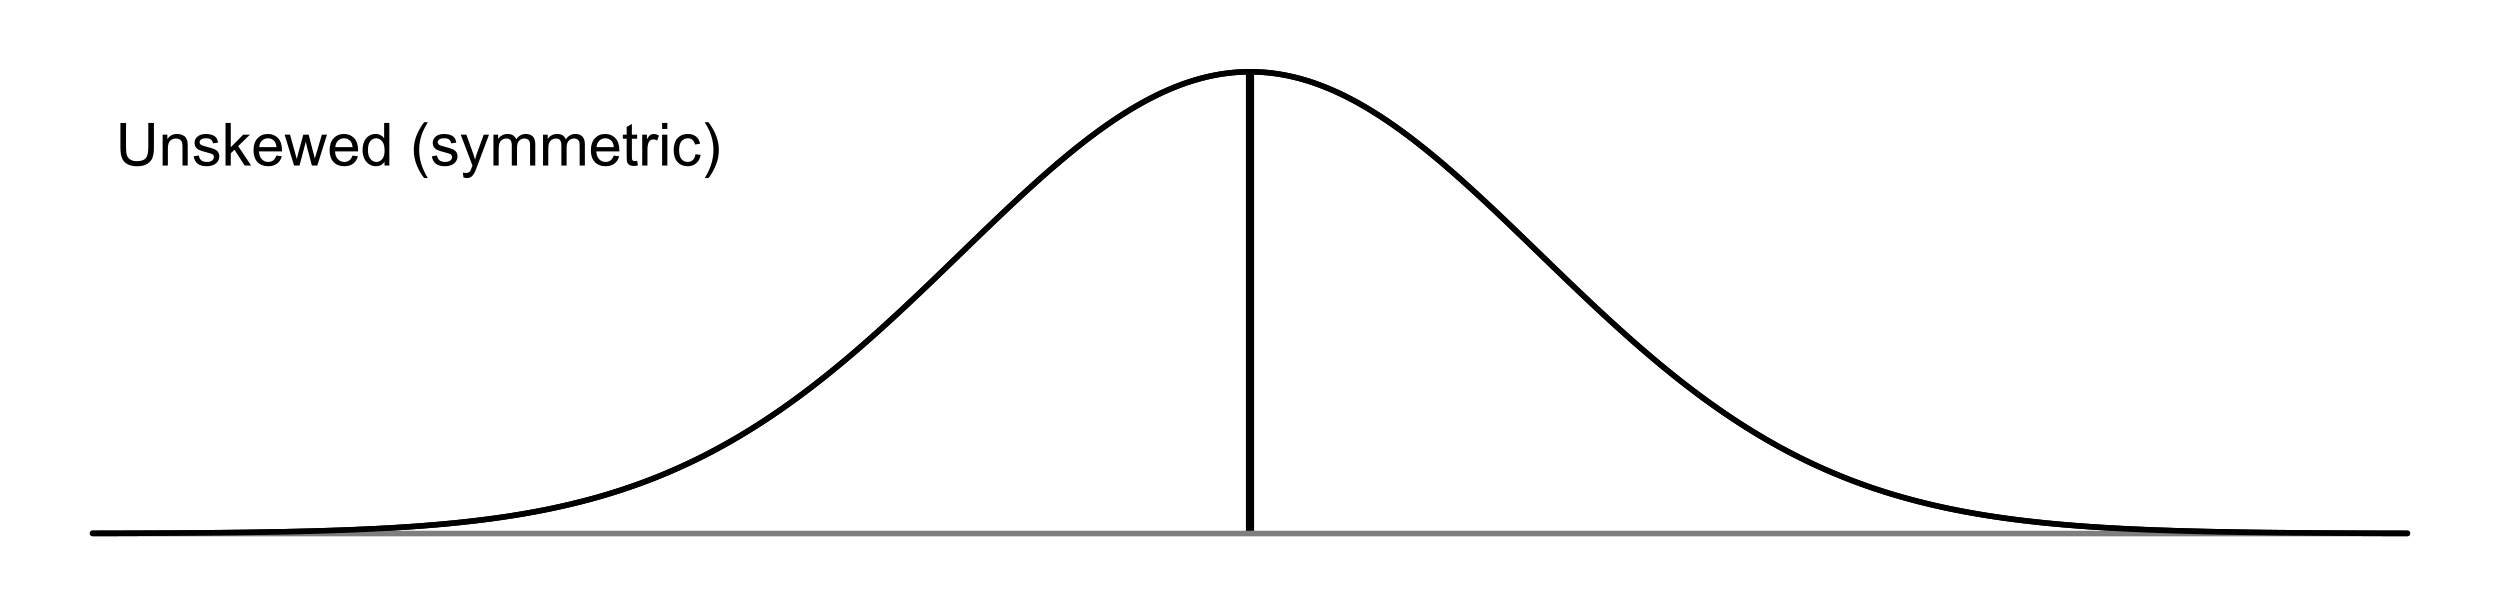
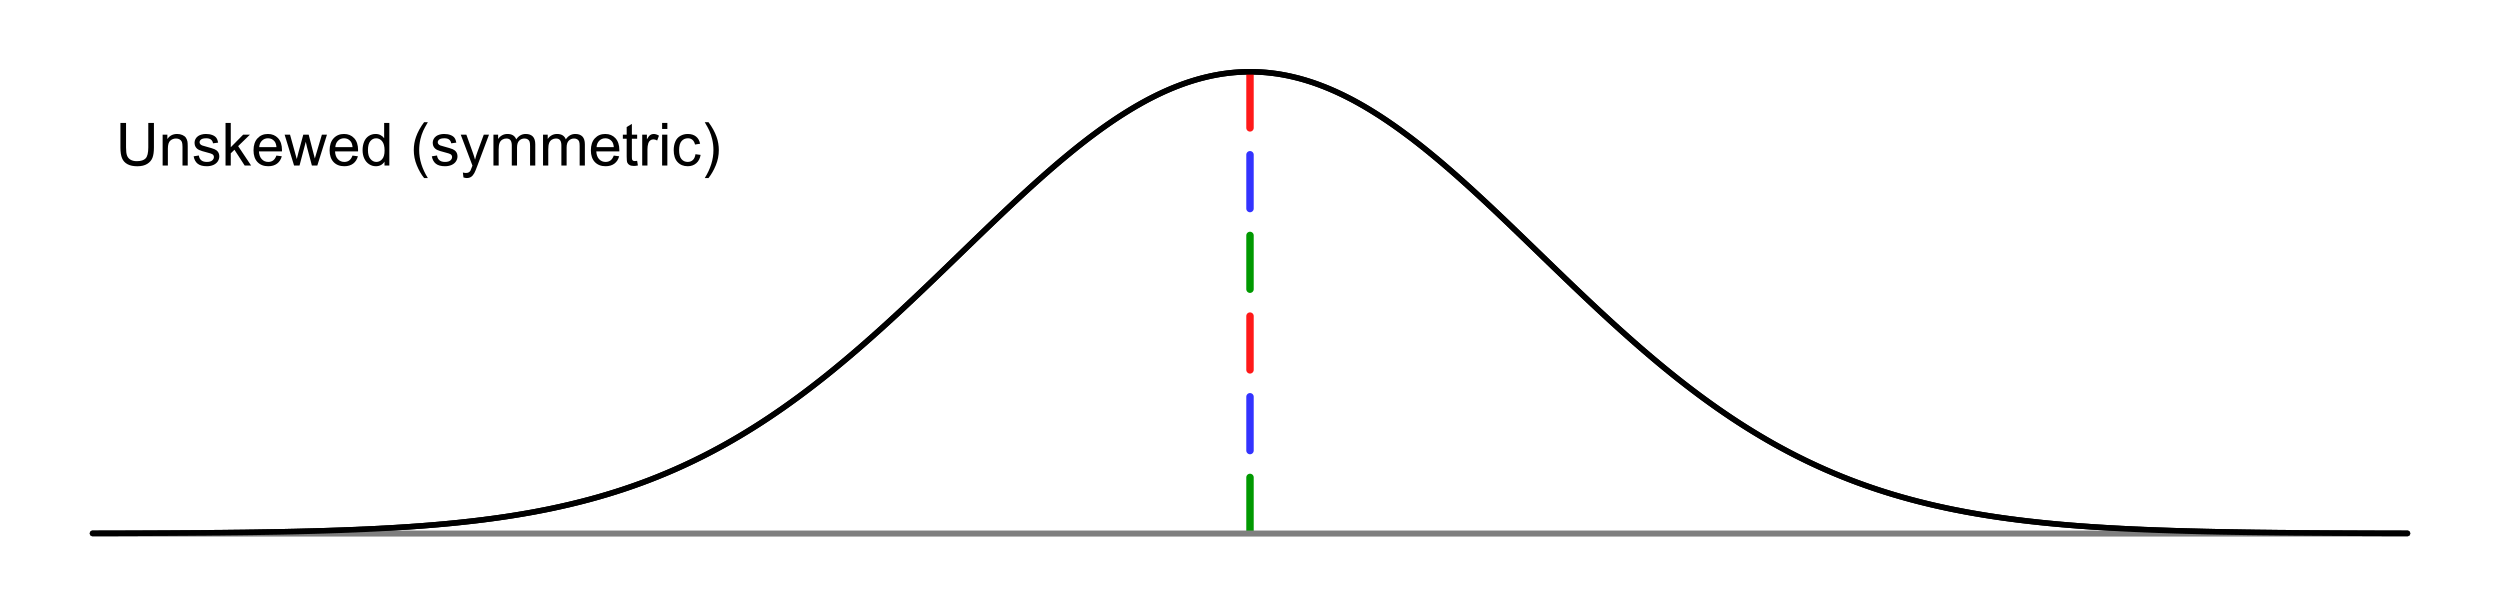
<svg xmlns="http://www.w3.org/2000/svg" xmlns:xlink="http://www.w3.org/1999/xlink" width="504" height="122" viewBox="0 0 504 122">
  <defs>
    <g>
      <g id="glyph-0-0">
        <path d="M 6.562 -8.59 L 7.699 -8.59 L 7.699 -3.625 C 7.699 -2.762 7.602 -2.078 7.406 -1.57 C 7.211 -1.062 6.859 -0.648 6.348 -0.332 C 5.84 -0.012 5.168 0.148 4.344 0.148 C 3.535 0.148 2.879 0.008 2.367 -0.27 C 1.855 -0.547 1.488 -0.949 1.273 -1.473 C 1.051 -2 0.945 -2.715 0.945 -3.625 L 0.945 -8.59 L 2.078 -8.59 L 2.078 -3.633 C 2.078 -2.887 2.148 -2.336 2.289 -1.984 C 2.426 -1.629 2.664 -1.355 3.004 -1.164 C 3.34 -0.973 3.754 -0.879 4.242 -0.879 C 5.078 -0.879 5.672 -1.066 6.031 -1.445 C 6.383 -1.824 6.562 -2.555 6.562 -3.633 Z M 6.562 -8.59 " />
      </g>
      <g id="glyph-0-1">
        <path d="M 0.789 0 L 0.789 -6.223 L 1.742 -6.223 L 1.742 -5.336 C 2.195 -6.02 2.855 -6.363 3.719 -6.363 C 4.094 -6.363 4.441 -6.297 4.754 -6.16 C 5.07 -6.027 5.305 -5.848 5.461 -5.633 C 5.617 -5.41 5.727 -5.152 5.789 -4.852 C 5.828 -4.656 5.848 -4.312 5.848 -3.828 L 5.848 0 L 4.793 0 L 4.793 -3.785 C 4.793 -4.215 4.75 -4.535 4.672 -4.75 C 4.586 -4.961 4.441 -5.133 4.234 -5.258 C 4.023 -5.387 3.781 -5.449 3.5 -5.449 C 3.047 -5.449 2.66 -5.305 2.336 -5.023 C 2.008 -4.734 1.844 -4.195 1.844 -3.398 L 1.844 0 Z M 0.789 0 " />
      </g>
      <g id="glyph-0-2">
        <path d="M 0.367 -1.859 L 1.414 -2.023 C 1.469 -1.602 1.633 -1.281 1.902 -1.062 C 2.168 -0.836 2.543 -0.727 3.023 -0.727 C 3.508 -0.727 3.867 -0.824 4.102 -1.023 C 4.336 -1.219 4.453 -1.449 4.453 -1.719 C 4.453 -1.953 4.348 -2.141 4.141 -2.281 C 3.996 -2.375 3.641 -2.492 3.062 -2.637 C 2.289 -2.832 1.754 -3 1.457 -3.145 C 1.156 -3.285 0.93 -3.484 0.777 -3.734 C 0.621 -3.988 0.547 -4.266 0.547 -4.57 C 0.547 -4.848 0.609 -5.105 0.734 -5.34 C 0.863 -5.578 1.035 -5.773 1.254 -5.93 C 1.418 -6.051 1.641 -6.152 1.926 -6.238 C 2.207 -6.32 2.512 -6.363 2.836 -6.363 C 3.324 -6.363 3.754 -6.293 4.121 -6.152 C 4.492 -6.012 4.762 -5.82 4.938 -5.582 C 5.113 -5.34 5.234 -5.02 5.305 -4.617 L 4.273 -4.477 C 4.227 -4.797 4.09 -5.047 3.863 -5.227 C 3.641 -5.406 3.32 -5.496 2.914 -5.496 C 2.426 -5.496 2.082 -5.414 1.875 -5.258 C 1.668 -5.094 1.562 -4.906 1.562 -4.695 C 1.562 -4.555 1.605 -4.434 1.695 -4.324 C 1.777 -4.211 1.914 -4.117 2.098 -4.043 C 2.203 -4.004 2.516 -3.914 3.031 -3.773 C 3.773 -3.574 4.297 -3.41 4.59 -3.285 C 4.887 -3.156 5.117 -2.973 5.285 -2.73 C 5.453 -2.488 5.535 -2.188 5.539 -1.828 C 5.535 -1.477 5.434 -1.145 5.23 -0.836 C 5.023 -0.523 4.727 -0.285 4.344 -0.113 C 3.953 0.055 3.516 0.141 3.031 0.141 C 2.219 0.141 1.605 -0.027 1.18 -0.363 C 0.758 -0.699 0.484 -1.199 0.367 -1.859 Z M 0.367 -1.859 " />
      </g>
      <g id="glyph-0-3">
        <path d="M 0.797 0 L 0.797 -8.59 L 1.852 -8.59 L 1.852 -3.691 L 4.348 -6.223 L 5.711 -6.223 L 3.336 -3.914 L 5.953 0 L 4.652 0 L 2.594 -3.18 L 1.852 -2.469 L 1.852 0 Z M 0.797 0 " />
      </g>
      <g id="glyph-0-4">
        <path d="M 5.051 -2.004 L 6.141 -1.867 C 5.969 -1.23 5.648 -0.738 5.188 -0.387 C 4.719 -0.035 4.125 0.141 3.406 0.141 C 2.492 0.141 1.773 -0.141 1.238 -0.699 C 0.707 -1.262 0.438 -2.047 0.438 -3.059 C 0.438 -4.105 0.711 -4.918 1.25 -5.496 C 1.789 -6.074 2.484 -6.363 3.344 -6.363 C 4.18 -6.363 4.859 -6.078 5.383 -5.516 C 5.914 -4.945 6.176 -4.148 6.176 -3.125 C 6.176 -3.059 6.172 -2.965 6.172 -2.844 L 1.531 -2.844 C 1.566 -2.156 1.762 -1.633 2.109 -1.273 C 2.457 -0.906 2.891 -0.727 3.41 -0.727 C 3.797 -0.727 4.125 -0.828 4.398 -1.031 C 4.672 -1.234 4.891 -1.559 5.051 -2.004 M 1.586 -3.711 L 5.062 -3.711 C 5.016 -4.23 4.883 -4.625 4.664 -4.887 C 4.328 -5.293 3.891 -5.496 3.359 -5.496 C 2.871 -5.496 2.465 -5.332 2.137 -5.008 C 1.805 -4.684 1.625 -4.25 1.586 -3.711 Z M 1.586 -3.711 " />
      </g>
      <g id="glyph-0-5">
        <path d="M 1.938 0 L 0.035 -6.223 L 1.125 -6.223 L 2.117 -2.633 L 2.484 -1.297 C 2.5 -1.359 2.609 -1.789 2.805 -2.578 L 3.797 -6.223 L 4.883 -6.223 L 5.812 -2.613 L 6.125 -1.422 L 6.48 -2.625 L 7.547 -6.223 L 8.57 -6.223 L 6.625 0 L 5.531 0 L 4.539 -3.727 L 4.301 -4.789 L 3.039 0 Z M 1.938 0 " />
      </g>
      <g id="glyph-0-6">
        <path d="M 4.828 0 L 4.828 -0.785 C 4.434 -0.168 3.852 0.141 3.086 0.141 C 2.59 0.141 2.137 0.004 1.719 -0.27 C 1.305 -0.543 0.98 -0.926 0.754 -1.414 C 0.523 -1.906 0.41 -2.469 0.41 -3.105 C 0.41 -3.727 0.512 -4.289 0.719 -4.797 C 0.926 -5.301 1.238 -5.688 1.652 -5.961 C 2.066 -6.227 2.527 -6.363 3.039 -6.363 C 3.414 -6.363 3.75 -6.285 4.043 -6.125 C 4.336 -5.969 4.574 -5.762 4.758 -5.508 L 4.758 -8.59 L 5.805 -8.59 L 5.805 0 L 4.828 0 M 1.492 -3.105 C 1.492 -2.309 1.66 -1.711 2 -1.32 C 2.332 -0.922 2.73 -0.727 3.188 -0.727 C 3.648 -0.727 4.039 -0.914 4.363 -1.293 C 4.684 -1.668 4.844 -2.242 4.844 -3.016 C 4.844 -3.867 4.68 -4.492 4.352 -4.891 C 4.023 -5.289 3.621 -5.492 3.141 -5.492 C 2.672 -5.492 2.281 -5.297 1.965 -4.914 C 1.652 -4.531 1.492 -3.93 1.492 -3.105 Z M 1.492 -3.105 " />
      </g>
      <g id="glyph-0-7">
</g>
      <g id="glyph-0-8">
        <path d="M 2.805 2.523 C 2.223 1.789 1.73 0.93 1.328 -0.055 C 0.93 -1.035 0.727 -2.055 0.727 -3.109 C 0.727 -4.039 0.875 -4.93 1.18 -5.781 C 1.531 -6.77 2.07 -7.754 2.805 -8.734 L 3.562 -8.734 C 3.09 -7.922 2.777 -7.344 2.625 -6.996 C 2.387 -6.457 2.199 -5.895 2.062 -5.309 C 1.895 -4.578 1.812 -3.844 1.812 -3.105 C 1.812 -1.227 2.395 0.652 3.562 2.523 Z M 2.805 2.523 " />
      </g>
      <g id="glyph-0-9">
        <path d="M 0.742 2.398 L 0.625 1.406 C 0.855 1.469 1.059 1.5 1.23 1.5 C 1.465 1.5 1.652 1.461 1.793 1.383 C 1.934 1.305 2.047 1.195 2.141 1.055 C 2.203 0.949 2.312 0.688 2.461 0.27 C 2.48 0.211 2.512 0.125 2.555 0.012 L 0.195 -6.223 L 1.328 -6.223 L 2.625 -2.617 C 2.793 -2.164 2.941 -1.68 3.078 -1.18 C 3.195 -1.66 3.34 -2.133 3.508 -2.594 L 4.84 -6.223 L 5.895 -6.223 L 3.527 0.105 C 3.273 0.789 3.078 1.258 2.938 1.516 C 2.746 1.863 2.531 2.121 2.289 2.281 C 2.047 2.445 1.758 2.523 1.422 2.523 C 1.219 2.523 0.992 2.48 0.742 2.398 Z M 0.742 2.398 " />
      </g>
      <g id="glyph-0-10">
        <path d="M 0.789 0 L 0.789 -6.223 L 1.734 -6.223 L 1.734 -5.352 C 1.93 -5.656 2.188 -5.898 2.516 -6.086 C 2.836 -6.27 3.207 -6.363 3.621 -6.363 C 4.082 -6.363 4.461 -6.266 4.754 -6.078 C 5.051 -5.883 5.258 -5.617 5.379 -5.273 C 5.871 -6 6.512 -6.363 7.301 -6.363 C 7.918 -6.363 8.391 -6.191 8.727 -5.852 C 9.055 -5.508 9.223 -4.98 9.223 -4.273 L 9.223 0 L 8.172 0 L 8.172 -3.922 C 8.172 -4.34 8.141 -4.645 8.07 -4.832 C 8.004 -5.016 7.879 -5.164 7.699 -5.281 C 7.52 -5.391 7.309 -5.449 7.066 -5.449 C 6.629 -5.449 6.266 -5.305 5.977 -5.012 C 5.688 -4.723 5.543 -4.254 5.543 -3.617 L 5.543 0 L 4.488 0 L 4.488 -4.043 C 4.488 -4.512 4.402 -4.863 4.23 -5.098 C 4.059 -5.332 3.777 -5.449 3.387 -5.449 C 3.09 -5.449 2.816 -5.371 2.562 -5.215 C 2.312 -5.059 2.129 -4.828 2.016 -4.531 C 1.902 -4.227 1.844 -3.793 1.844 -3.227 L 1.844 0 Z M 0.789 0 " />
      </g>
      <g id="glyph-0-11">
        <path d="M 3.094 -0.945 L 3.246 -0.012 C 2.949 0.051 2.684 0.082 2.449 0.082 C 2.066 0.082 1.77 0.02 1.559 -0.102 C 1.348 -0.219 1.199 -0.379 1.113 -0.578 C 1.027 -0.773 0.984 -1.188 0.984 -1.82 L 0.984 -5.402 L 0.211 -5.402 L 0.211 -6.223 L 0.984 -6.223 L 0.984 -7.766 L 2.031 -8.398 L 2.031 -6.223 L 3.094 -6.223 L 3.094 -5.402 L 2.031 -5.402 L 2.031 -1.766 C 2.031 -1.461 2.051 -1.27 2.09 -1.184 C 2.125 -1.098 2.188 -1.027 2.27 -0.977 C 2.355 -0.926 2.473 -0.902 2.633 -0.902 C 2.75 -0.902 2.902 -0.914 3.094 -0.945 Z M 3.094 -0.945 " />
      </g>
      <g id="glyph-0-12">
        <path d="M 0.781 0 L 0.781 -6.223 L 1.727 -6.223 L 1.727 -5.281 C 1.969 -5.719 2.195 -6.012 2.398 -6.152 C 2.605 -6.293 2.828 -6.363 3.078 -6.363 C 3.43 -6.363 3.793 -6.25 4.16 -6.023 L 3.797 -5.047 C 3.539 -5.195 3.281 -5.273 3.023 -5.273 C 2.793 -5.273 2.586 -5.203 2.402 -5.066 C 2.219 -4.926 2.086 -4.734 2.008 -4.488 C 1.891 -4.113 1.836 -3.703 1.836 -3.258 L 1.836 0 Z M 0.781 0 " />
      </g>
      <g id="glyph-0-13">
        <path d="M 0.797 -7.375 L 0.797 -8.59 L 1.852 -8.59 L 1.852 -7.375 L 0.797 -7.375 M 0.797 0 L 0.797 -6.223 L 1.852 -6.223 L 1.852 0 Z M 0.797 0 " />
      </g>
      <g id="glyph-0-14">
        <path d="M 4.852 -2.281 L 5.891 -2.145 C 5.773 -1.43 5.484 -0.871 5.02 -0.465 C 4.551 -0.062 3.977 0.141 3.297 0.141 C 2.445 0.141 1.762 -0.137 1.246 -0.695 C 0.727 -1.25 0.469 -2.047 0.469 -3.086 C 0.469 -3.758 0.578 -4.348 0.805 -4.852 C 1.023 -5.355 1.363 -5.734 1.82 -5.984 C 2.273 -6.238 2.77 -6.363 3.305 -6.363 C 3.98 -6.363 4.531 -6.191 4.961 -5.852 C 5.391 -5.508 5.668 -5.023 5.789 -4.395 L 4.766 -4.234 C 4.664 -4.652 4.492 -4.969 4.246 -5.18 C 3.996 -5.391 3.695 -5.496 3.344 -5.496 C 2.812 -5.496 2.383 -5.305 2.051 -4.926 C 1.719 -4.543 1.555 -3.941 1.555 -3.117 C 1.555 -2.281 1.711 -1.672 2.031 -1.297 C 2.352 -0.918 2.77 -0.727 3.289 -0.727 C 3.699 -0.727 4.047 -0.852 4.324 -1.109 C 4.602 -1.359 4.777 -1.75 4.852 -2.281 Z M 4.852 -2.281 " />
      </g>
      <g id="glyph-0-15">
        <path d="M 1.484 2.523 L 0.727 2.523 C 1.895 0.652 2.477 -1.227 2.477 -3.105 C 2.477 -3.84 2.395 -4.566 2.227 -5.289 C 2.094 -5.875 1.906 -6.438 1.672 -6.977 C 1.516 -7.328 1.203 -7.914 0.727 -8.734 L 1.484 -8.734 C 2.215 -7.754 2.758 -6.77 3.109 -5.781 C 3.41 -4.93 3.562 -4.039 3.562 -3.109 C 3.562 -2.055 3.359 -1.035 2.957 -0.055 C 2.551 0.93 2.059 1.789 1.484 2.523 Z M 1.484 2.523 " />
      </g>
    </g>
  </defs>
  <rect x="-50.4" y="-12.2" width="604.8" height="146.4" fill="rgb(100%, 100%, 100%)" fill-opacity="1" />
  <path fill="none" stroke-width="1.125" stroke-linecap="round" stroke-linejoin="round" stroke="rgb(0%, 0%, 0%)" stroke-opacity="1" stroke-miterlimit="10" d="M 18.668 107.527 L 19.602 107.527 L 20.066 107.523 L 21 107.523 L 21.465 107.52 L 22.398 107.52 L 22.867 107.516 L 23.801 107.516 L 24.266 107.512 L 25.199 107.512 L 25.668 107.508 L 26.133 107.508 L 26.602 107.504 L 27.535 107.504 L 28 107.5 L 28.465 107.5 L 28.934 107.496 L 29.398 107.496 L 29.867 107.492 L 30.332 107.492 L 30.801 107.488 L 31.266 107.488 L 31.734 107.484 L 32.199 107.48 L 32.668 107.48 L 33.133 107.477 L 33.602 107.477 L 34.066 107.473 L 34.535 107.469 L 35 107.469 L 35.465 107.465 L 35.934 107.461 L 36.398 107.457 L 36.867 107.457 L 37.332 107.453 L 37.801 107.449 L 38.266 107.445 L 38.734 107.441 L 39.199 107.438 L 39.668 107.434 L 40.133 107.434 L 40.602 107.43 L 41.066 107.426 L 41.535 107.422 L 42 107.418 L 42.465 107.41 L 42.934 107.406 L 43.398 107.402 L 43.867 107.398 L 44.332 107.395 L 44.801 107.391 L 45.266 107.383 L 45.734 107.379 L 46.199 107.375 L 46.668 107.367 L 47.133 107.363 L 47.602 107.359 L 48.066 107.352 L 48.535 107.348 L 49 107.34 L 49.465 107.336 L 49.934 107.328 L 50.398 107.32 L 50.867 107.316 L 51.332 107.309 L 51.801 107.301 L 52.266 107.293 L 52.734 107.285 L 53.199 107.277 L 53.668 107.27 L 54.133 107.262 L 54.602 107.254 L 55.066 107.246 L 55.535 107.238 L 56.465 107.223 L 56.934 107.211 L 57.398 107.203 L 57.867 107.191 L 58.332 107.184 L 58.801 107.172 L 59.266 107.164 L 59.734 107.152 L 60.199 107.141 L 60.668 107.129 L 61.133 107.117 L 61.602 107.105 L 62.066 107.094 L 62.535 107.082 L 63.465 107.059 L 63.934 107.043 L 64.398 107.031 L 64.867 107.016 L 65.332 107.004 L 65.801 106.988 L 66.266 106.973 L 66.734 106.957 L 67.199 106.941 L 67.668 106.926 L 68.133 106.91 L 68.602 106.895 L 69.066 106.879 L 69.535 106.859 L 70 106.844 L 70.465 106.824 L 70.934 106.805 L 71.398 106.789 L 71.867 106.77 L 72.332 106.746 L 72.801 106.727 L 73.266 106.707 L 73.734 106.688 L 74.199 106.664 L 74.668 106.641 L 75.133 106.621 L 75.602 106.598 L 76.066 106.574 L 76.535 106.551 L 77 106.523 L 77.465 106.5 L 77.934 106.473 L 78.398 106.449 L 78.867 106.422 L 79.332 106.395 L 79.801 106.367 L 80.266 106.336 L 80.734 106.309 L 81.199 106.277 L 81.668 106.25 L 82.133 106.219 L 82.602 106.188 L 83.066 106.152 L 83.535 106.121 L 84 106.086 L 84.465 106.055 L 84.934 106.02 L 85.398 105.984 L 85.867 105.945 L 86.332 105.91 L 86.801 105.871 L 87.266 105.832 L 87.734 105.793 L 88.199 105.754 L 88.668 105.711 L 89.133 105.672 L 89.602 105.629 L 90.066 105.586 L 90.535 105.539 L 91 105.496 L 91.465 105.449 L 91.934 105.402 L 92.398 105.355 L 92.867 105.305 L 93.332 105.254 L 93.801 105.203 L 94.266 105.152 L 94.734 105.102 L 95.199 105.047 L 95.668 104.992 L 96.133 104.938 L 96.602 104.879 L 97.066 104.824 L 97.535 104.766 L 98 104.703 L 98.465 104.645 L 98.934 104.582 L 99.398 104.52 L 99.867 104.453 L 100.332 104.391 L 100.801 104.324 L 101.266 104.254 L 101.734 104.188 L 102.199 104.117 L 102.668 104.047 L 103.133 103.973 L 103.602 103.898 L 104.066 103.824 L 104.535 103.746 L 105.465 103.59 L 105.934 103.508 L 106.398 103.43 L 106.867 103.344 L 107.332 103.262 L 107.801 103.176 L 108.266 103.086 L 108.734 102.996 L 109.199 102.906 L 109.668 102.816 L 110.133 102.723 L 110.602 102.629 L 111.066 102.531 L 111.535 102.434 L 112.465 102.23 L 112.934 102.129 L 113.398 102.023 L 113.867 101.918 L 114.332 101.812 L 114.801 101.703 L 115.266 101.59 L 115.734 101.477 L 116.199 101.363 L 116.668 101.246 L 117.133 101.129 L 117.602 101.012 L 118.066 100.887 L 118.535 100.766 L 119 100.641 L 119.465 100.512 L 119.934 100.383 L 120.398 100.254 L 120.867 100.121 L 121.332 99.984 L 121.801 99.848 L 122.266 99.711 L 122.734 99.57 L 123.199 99.426 L 123.668 99.281 L 124.133 99.137 L 124.602 98.984 L 125.066 98.836 L 125.535 98.684 L 126.465 98.371 L 126.934 98.211 L 127.398 98.051 L 127.867 97.887 L 128.332 97.719 L 128.801 97.551 L 129.266 97.383 L 129.734 97.211 L 130.199 97.035 L 130.668 96.859 L 131.133 96.68 L 131.602 96.496 L 132.066 96.312 L 132.535 96.129 L 133.465 95.746 L 133.934 95.555 L 134.398 95.359 L 134.867 95.16 L 135.332 94.961 L 135.801 94.758 L 136.266 94.555 L 136.734 94.344 L 137.199 94.137 L 137.668 93.922 L 138.133 93.707 L 138.602 93.488 L 139.066 93.27 L 139.535 93.047 L 140 92.824 L 140.465 92.594 L 140.934 92.363 L 141.398 92.133 L 141.867 91.898 L 142.332 91.66 L 142.801 91.418 L 143.266 91.176 L 143.734 90.93 L 144.199 90.68 L 144.668 90.43 L 145.133 90.176 L 145.602 89.922 L 146.066 89.664 L 146.535 89.402 L 147.465 88.871 L 147.934 88.602 L 148.398 88.328 L 148.867 88.055 L 149.332 87.777 L 149.801 87.496 L 150.266 87.215 L 150.734 86.93 L 151.199 86.641 L 151.668 86.352 L 152.133 86.059 L 152.602 85.762 L 153.066 85.465 L 153.535 85.164 L 154.465 84.555 L 154.934 84.246 L 155.398 83.934 L 155.867 83.617 L 156.332 83.301 L 156.801 82.98 L 157.266 82.66 L 157.734 82.336 L 158.199 82.008 L 158.668 81.676 L 159.133 81.344 L 159.602 81.008 L 160.066 80.672 L 160.535 80.332 L 161.465 79.645 L 161.934 79.297 L 162.398 78.945 L 162.867 78.594 L 163.332 78.238 L 163.801 77.879 L 164.266 77.52 L 164.734 77.156 L 165.199 76.793 L 165.668 76.426 L 166.133 76.055 L 166.602 75.684 L 167.066 75.309 L 167.535 74.93 L 168.465 74.172 L 168.934 73.785 L 169.398 73.402 L 169.867 73.012 L 170.332 72.621 L 170.801 72.23 L 171.266 71.836 L 171.734 71.438 L 172.199 71.039 L 172.668 70.641 L 173.133 70.238 L 173.602 69.832 L 174.066 69.426 L 174.535 69.016 L 175.465 68.195 L 175.934 67.781 L 176.398 67.363 L 176.867 66.945 L 177.332 66.527 L 177.801 66.105 L 178.266 65.684 L 178.734 65.262 L 179.199 64.836 L 179.668 64.406 L 180.133 63.977 L 180.602 63.547 L 181.066 63.117 L 181.535 62.684 L 182 62.25 L 182.465 61.812 L 182.934 61.375 L 183.398 60.938 L 183.867 60.5 L 184.332 60.059 L 184.801 59.617 L 185.266 59.176 L 185.734 58.73 L 186.199 58.289 L 186.668 57.844 L 187.133 57.398 L 187.602 56.949 L 188.066 56.504 L 188.535 56.055 L 189.465 55.156 L 189.934 54.707 L 190.398 54.258 L 190.867 53.809 L 191.332 53.355 L 191.801 52.906 L 192.266 52.453 L 192.734 52.004 L 193.199 51.551 L 193.668 51.098 L 194.133 50.648 L 194.602 50.195 L 195.066 49.746 L 195.535 49.293 L 196 48.844 L 196.465 48.391 L 196.934 47.941 L 197.398 47.492 L 197.867 47.043 L 198.332 46.594 L 198.801 46.145 L 199.266 45.695 L 199.734 45.25 L 200.199 44.801 L 200.668 44.355 L 201.133 43.914 L 201.602 43.469 L 202.066 43.027 L 202.535 42.586 L 203 42.145 L 203.465 41.707 L 203.934 41.27 L 204.398 40.832 L 204.867 40.398 L 205.332 39.965 L 205.801 39.531 L 206.266 39.102 L 206.734 38.672 L 207.199 38.246 L 207.668 37.82 L 208.133 37.398 L 208.602 36.977 L 209.066 36.559 L 209.535 36.141 L 210.465 35.312 L 210.934 34.902 L 211.398 34.496 L 211.867 34.09 L 212.332 33.688 L 212.801 33.285 L 213.266 32.887 L 213.734 32.492 L 214.199 32.102 L 214.668 31.711 L 215.133 31.324 L 215.602 30.941 L 216.066 30.559 L 216.535 30.18 L 217 29.805 L 217.465 29.434 L 217.934 29.066 L 218.398 28.703 L 218.867 28.34 L 219.332 27.98 L 219.801 27.625 L 220.266 27.277 L 220.734 26.93 L 221.199 26.586 L 221.668 26.242 L 222.133 25.906 L 222.602 25.574 L 223.066 25.246 L 223.535 24.922 L 224 24.602 L 224.465 24.285 L 224.934 23.973 L 225.398 23.664 L 225.867 23.359 L 226.332 23.062 L 226.801 22.766 L 227.266 22.477 L 227.734 22.188 L 228.199 21.906 L 228.668 21.629 L 229.133 21.355 L 229.602 21.09 L 230.066 20.824 L 230.535 20.566 L 231 20.312 L 231.465 20.062 L 231.934 19.82 L 232.398 19.582 L 232.867 19.348 L 233.332 19.117 L 233.801 18.895 L 234.266 18.676 L 234.734 18.461 L 235.199 18.254 L 235.668 18.051 L 236.133 17.852 L 236.602 17.66 L 237.066 17.473 L 237.535 17.293 L 238 17.113 L 238.465 16.945 L 238.934 16.777 L 239.398 16.617 L 239.867 16.465 L 240.332 16.316 L 240.801 16.172 L 241.266 16.035 L 241.734 15.902 L 242.199 15.777 L 242.668 15.656 L 243.133 15.543 L 243.602 15.434 L 244.066 15.328 L 244.535 15.23 L 245 15.141 L 245.465 15.055 L 245.934 14.973 L 246.398 14.898 L 246.867 14.832 L 247.332 14.77 L 247.801 14.715 L 248.266 14.664 L 248.734 14.617 L 249.199 14.578 L 249.668 14.547 L 250.133 14.52 L 250.602 14.5 L 251.066 14.484 L 251.535 14.477 L 252 14.473 L 252.465 14.477 L 252.934 14.484 L 253.398 14.5 L 253.867 14.52 L 254.332 14.547 L 254.801 14.578 L 255.266 14.617 L 255.734 14.664 L 256.199 14.715 L 256.668 14.77 L 257.133 14.832 L 257.602 14.898 L 258.066 14.973 L 258.535 15.055 L 259 15.141 L 259.465 15.23 L 259.934 15.328 L 260.398 15.434 L 260.867 15.543 L 261.332 15.656 L 261.801 15.777 L 262.266 15.902 L 262.734 16.035 L 263.199 16.172 L 263.668 16.316 L 264.133 16.465 L 264.602 16.617 L 265.066 16.777 L 265.535 16.945 L 266 17.113 L 266.465 17.293 L 266.934 17.473 L 267.398 17.66 L 267.867 17.852 L 268.332 18.051 L 268.801 18.254 L 269.266 18.461 L 269.734 18.676 L 270.199 18.895 L 270.668 19.117 L 271.133 19.348 L 271.602 19.582 L 272.066 19.82 L 272.535 20.062 L 273 20.312 L 273.465 20.566 L 273.934 20.824 L 274.398 21.09 L 274.867 21.355 L 275.332 21.629 L 275.801 21.906 L 276.266 22.188 L 276.734 22.477 L 277.199 22.766 L 277.668 23.062 L 278.133 23.359 L 278.602 23.664 L 279.066 23.973 L 279.535 24.285 L 280 24.602 L 280.465 24.922 L 280.934 25.246 L 281.398 25.574 L 281.867 25.906 L 282.332 26.242 L 282.801 26.586 L 283.266 26.93 L 283.734 27.277 L 284.199 27.625 L 284.668 27.98 L 285.133 28.34 L 285.602 28.703 L 286.066 29.066 L 286.535 29.434 L 287 29.805 L 287.465 30.18 L 287.934 30.559 L 288.398 30.941 L 288.867 31.324 L 289.332 31.711 L 289.801 32.102 L 290.266 32.492 L 290.734 32.887 L 291.199 33.285 L 291.668 33.688 L 292.133 34.09 L 292.602 34.496 L 293.066 34.902 L 293.535 35.312 L 294.465 36.141 L 294.934 36.559 L 295.398 36.977 L 295.867 37.398 L 296.332 37.82 L 296.801 38.246 L 297.266 38.672 L 297.734 39.102 L 298.199 39.531 L 298.668 39.965 L 299.133 40.398 L 299.602 40.832 L 300.066 41.27 L 300.535 41.707 L 301 42.145 L 301.465 42.586 L 301.934 43.027 L 302.398 43.469 L 302.867 43.914 L 303.332 44.355 L 303.801 44.801 L 304.266 45.25 L 304.734 45.695 L 305.199 46.145 L 305.668 46.594 L 306.133 47.043 L 306.602 47.492 L 307.066 47.941 L 307.535 48.391 L 308 48.844 L 308.465 49.293 L 308.934 49.746 L 309.398 50.195 L 309.867 50.648 L 310.332 51.098 L 310.801 51.551 L 311.266 52.004 L 311.734 52.453 L 312.199 52.906 L 312.668 53.355 L 313.133 53.809 L 313.602 54.258 L 314.066 54.707 L 314.535 55.156 L 315.465 56.055 L 315.934 56.504 L 316.398 56.949 L 316.867 57.398 L 317.332 57.844 L 317.801 58.289 L 318.266 58.73 L 318.734 59.176 L 319.199 59.617 L 319.668 60.059 L 320.133 60.5 L 320.602 60.938 L 321.066 61.375 L 321.535 61.812 L 322 62.25 L 322.465 62.684 L 322.934 63.117 L 323.398 63.547 L 323.867 63.977 L 324.332 64.406 L 324.801 64.836 L 325.266 65.262 L 325.734 65.684 L 326.199 66.105 L 326.668 66.527 L 327.133 66.945 L 327.602 67.363 L 328.066 67.781 L 328.535 68.195 L 329.465 69.016 L 329.934 69.426 L 330.398 69.832 L 330.867 70.238 L 331.332 70.641 L 331.801 71.039 L 332.266 71.438 L 332.734 71.836 L 333.199 72.23 L 333.668 72.621 L 334.133 73.012 L 334.602 73.402 L 335.066 73.785 L 335.535 74.172 L 336.465 74.93 L 336.934 75.309 L 337.398 75.684 L 337.867 76.055 L 338.332 76.426 L 338.801 76.793 L 339.266 77.156 L 339.734 77.52 L 340.199 77.879 L 340.668 78.238 L 341.133 78.594 L 341.602 78.945 L 342.066 79.297 L 342.535 79.645 L 343.465 80.332 L 343.934 80.672 L 344.398 81.008 L 344.867 81.344 L 345.332 81.676 L 345.801 82.008 L 346.266 82.336 L 346.734 82.66 L 347.199 82.98 L 347.668 83.301 L 348.133 83.617 L 348.602 83.934 L 349.066 84.246 L 349.535 84.555 L 350.465 85.164 L 350.934 85.465 L 351.398 85.762 L 351.867 86.059 L 352.332 86.352 L 352.801 86.641 L 353.266 86.93 L 353.734 87.215 L 354.199 87.496 L 354.668 87.777 L 355.133 88.055 L 355.602 88.328 L 356.066 88.602 L 356.535 88.871 L 357.465 89.402 L 357.934 89.664 L 358.398 89.922 L 358.867 90.176 L 359.332 90.43 L 359.801 90.68 L 360.266 90.93 L 360.734 91.176 L 361.199 91.418 L 361.668 91.66 L 362.133 91.898 L 362.602 92.133 L 363.066 92.363 L 363.535 92.594 L 364 92.824 L 364.465 93.047 L 364.934 93.27 L 365.398 93.488 L 365.867 93.707 L 366.332 93.922 L 366.801 94.137 L 367.266 94.344 L 367.734 94.555 L 368.199 94.758 L 368.668 94.961 L 369.133 95.16 L 369.602 95.359 L 370.066 95.555 L 370.535 95.746 L 371.465 96.129 L 371.934 96.312 L 372.398 96.496 L 372.867 96.68 L 373.332 96.859 L 373.801 97.035 L 374.266 97.211 L 374.734 97.383 L 375.199 97.551 L 375.668 97.719 L 376.133 97.887 L 376.602 98.051 L 377.066 98.211 L 377.535 98.371 L 378.465 98.684 L 378.934 98.836 L 379.398 98.984 L 379.867 99.137 L 380.332 99.281 L 380.801 99.426 L 381.266 99.57 L 381.734 99.711 L 382.199 99.848 L 382.668 99.984 L 383.133 100.121 L 383.602 100.254 L 384.066 100.383 L 384.535 100.512 L 385 100.641 L 385.465 100.766 L 385.934 100.887 L 386.398 101.012 L 386.867 101.129 L 387.332 101.246 L 387.801 101.363 L 388.266 101.477 L 388.734 101.59 L 389.199 101.703 L 389.668 101.812 L 390.133 101.918 L 390.602 102.023 L 391.066 102.129 L 391.535 102.23 L 392.465 102.434 L 392.934 102.531 L 393.398 102.629 L 393.867 102.723 L 394.332 102.816 L 394.801 102.906 L 395.266 102.996 L 395.734 103.086 L 396.199 103.176 L 396.668 103.262 L 397.133 103.344 L 397.602 103.43 L 398.066 103.508 L 398.535 103.59 L 399.465 103.746 L 399.934 103.824 L 400.398 103.898 L 400.867 103.973 L 401.332 104.047 L 401.801 104.117 L 402.266 104.188 L 402.734 104.254 L 403.199 104.324 L 403.668 104.391 L 404.133 104.453 L 404.602 104.52 L 405.066 104.582 L 405.535 104.645 L 406 104.703 L 406.465 104.766 L 406.934 104.824 L 407.398 104.879 L 407.867 104.938 L 408.332 104.992 L 408.801 105.047 L 409.266 105.102 L 409.734 105.152 L 410.199 105.203 L 410.668 105.254 L 411.133 105.305 L 411.602 105.355 L 412.066 105.402 L 412.535 105.449 L 413 105.496 L 413.465 105.539 L 413.934 105.586 L 414.398 105.629 L 414.867 105.672 L 415.332 105.711 L 415.801 105.754 L 416.266 105.793 L 416.734 105.832 L 417.199 105.871 L 417.668 105.91 L 418.133 105.945 L 418.602 105.984 L 419.066 106.02 L 419.535 106.055 L 420 106.086 L 420.465 106.121 L 420.934 106.152 L 421.398 106.188 L 421.867 106.219 L 422.332 106.25 L 422.801 106.277 L 423.266 106.309 L 423.734 106.336 L 424.199 106.367 L 424.668 106.395 L 425.133 106.422 L 425.602 106.449 L 426.066 106.473 L 426.535 106.5 L 427 106.523 L 427.465 106.551 L 427.934 106.574 L 428.398 106.598 L 428.867 106.621 L 429.332 106.641 L 429.801 106.664 L 430.266 106.688 L 430.734 106.707 L 431.199 106.727 L 431.668 106.746 L 432.133 106.77 L 432.602 106.789 L 433.066 106.805 L 433.535 106.824 L 434 106.844 L 434.465 106.859 L 434.934 106.879 L 435.398 106.895 L 435.867 106.91 L 436.332 106.926 L 436.801 106.941 L 437.266 106.957 L 437.734 106.973 L 438.199 106.988 L 438.668 107.004 L 439.133 107.016 L 439.602 107.031 L 440.066 107.043 L 440.535 107.059 L 441.465 107.082 L 441.934 107.094 L 442.398 107.105 L 442.867 107.117 L 443.332 107.129 L 443.801 107.141 L 444.266 107.152 L 444.734 107.164 L 445.199 107.172 L 445.668 107.184 L 446.133 107.191 L 446.602 107.203 L 447.066 107.211 L 447.535 107.223 L 448.465 107.238 L 448.934 107.246 L 449.398 107.254 L 449.867 107.262 L 450.332 107.27 L 450.801 107.277 L 451.266 107.285 L 451.734 107.293 L 452.199 107.301 L 452.668 107.309 L 453.133 107.316 L 453.602 107.32 L 454.066 107.328 L 454.535 107.336 L 455 107.34 L 455.465 107.348 L 455.934 107.352 L 456.398 107.359 L 456.867 107.363 L 457.332 107.367 L 457.801 107.375 L 458.266 107.379 L 458.734 107.383 L 459.199 107.391 L 459.668 107.395 L 460.133 107.398 L 460.602 107.402 L 461.066 107.406 L 461.535 107.41 L 462 107.418 L 462.465 107.422 L 462.934 107.426 L 463.398 107.43 L 463.867 107.434 L 464.332 107.434 L 464.801 107.438 L 465.266 107.441 L 465.734 107.445 L 466.199 107.449 L 466.668 107.453 L 467.133 107.457 L 467.602 107.457 L 468.066 107.461 L 468.535 107.465 L 469 107.469 L 469.465 107.469 L 469.934 107.473 L 470.398 107.477 L 470.867 107.477 L 471.332 107.48 L 471.801 107.48 L 472.266 107.484 L 472.734 107.488 L 473.199 107.488 L 473.668 107.492 L 474.133 107.492 L 474.602 107.496 L 475.066 107.496 L 475.535 107.5 L 476 107.5 L 476.465 107.504 L 477.398 107.504 L 477.867 107.508 L 478.332 107.508 L 478.801 107.512 L 479.734 107.512 L 480.199 107.516 L 481.133 107.516 L 481.602 107.52 L 482.535 107.52 L 483 107.523 L 483.934 107.523 L 484.398 107.527 L 485.332 107.527 " />
-   <path fill="none" stroke-width="1.65" stroke-linecap="round" stroke-linejoin="round" stroke="rgb(0%, 0%, 0%)" stroke-opacity="1" stroke-miterlimit="10" d="M 252 107.094 L 252 14.938 " />
+   <path fill="none" stroke-width="1.5" stroke-linecap="round" stroke-linejoin="round" stroke="rgb(0%, 60%, 0%)" stroke-opacity="1" stroke-miterlimit="10" d="M 252 107.094 L 252 96.25 " />
+   <path fill="none" stroke-width="1.5" stroke-linecap="round" stroke-linejoin="round" stroke="rgb(0%, 60%, 0%)" stroke-opacity="1" stroke-miterlimit="10" d="M 252 58.305 L 252 47.465 " />
+   <path fill="none" stroke-width="1.5" stroke-linecap="round" stroke-linejoin="round" stroke="rgb(0%, 0%, 100%)" stroke-opacity="0.8" stroke-miterlimit="10" d="M 252 90.832 L 252 79.988 " />
+   <path fill="none" stroke-width="1.5" stroke-linecap="round" stroke-linejoin="round" stroke="rgb(0%, 0%, 100%)" stroke-opacity="0.8" stroke-miterlimit="10" d="M 252 42.043 L 252 31.199 " />
+   <path fill="none" stroke-width="1.5" stroke-linecap="round" stroke-linejoin="round" stroke="rgb(100%, 0%, 0%)" stroke-opacity="0.902" stroke-miterlimit="10" d="M 252 74.566 L 252 63.727 " />
+   <path fill="none" stroke-width="1.5" stroke-linecap="round" stroke-linejoin="round" stroke="rgb(100%, 0%, 0%)" stroke-opacity="0.902" stroke-miterlimit="10" d="M 252 25.781 L 252 14.938 " />
+   <path fill="none" stroke-width="1.125" stroke-linecap="round" stroke-linejoin="round" stroke="rgb(49.804%, 49.804%, 49.804%)" stroke-opacity="1" stroke-miterlimit="10" d="M 18.668 107.559 L 485.332 107.559 " />
  <path fill="none" stroke-width="1.125" stroke-linecap="round" stroke-linejoin="round" stroke="rgb(49.804%, 49.804%, 49.804%)" stroke-opacity="1" stroke-miterlimit="10" d="M 18.668 107.559 L 485.332 107.559 " />
  <path fill="none" stroke-width="1.125" stroke-linecap="round" stroke-linejoin="round" stroke="rgb(0%, 0%, 0%)" stroke-opacity="1" stroke-miterlimit="10" d="M 18.668 107.527 L 19.602 107.527 L 20.066 107.523 L 21 107.523 L 21.465 107.52 L 22.398 107.52 L 22.867 107.516 L 23.801 107.516 L 24.266 107.512 L 25.199 107.512 L 25.668 107.508 L 26.133 107.508 L 26.602 107.504 L 27.535 107.504 L 28 107.5 L 28.465 107.5 L 28.934 107.496 L 29.398 107.496 L 29.867 107.492 L 30.332 107.492 L 30.801 107.488 L 31.266 107.488 L 31.734 107.484 L 32.199 107.48 L 32.668 107.48 L 33.133 107.477 L 33.602 107.477 L 34.066 107.473 L 34.535 107.469 L 35 107.469 L 35.465 107.465 L 35.934 107.461 L 36.398 107.457 L 36.867 107.457 L 37.332 107.453 L 37.801 107.449 L 38.266 107.445 L 38.734 107.441 L 39.199 107.438 L 39.668 107.434 L 40.133 107.434 L 40.602 107.43 L 41.066 107.426 L 41.535 107.422 L 42 107.418 L 42.465 107.41 L 42.934 107.406 L 43.398 107.402 L 43.867 107.398 L 44.332 107.395 L 44.801 107.391 L 45.266 107.383 L 45.734 107.379 L 46.199 107.375 L 46.668 107.367 L 47.133 107.363 L 47.602 107.359 L 48.066 107.352 L 48.535 107.348 L 49 107.34 L 49.465 107.336 L 49.934 107.328 L 50.398 107.32 L 50.867 107.316 L 51.332 107.309 L 51.801 107.301 L 52.266 107.293 L 52.734 107.285 L 53.199 107.277 L 53.668 107.27 L 54.133 107.262 L 54.602 107.254 L 55.066 107.246 L 55.535 107.238 L 56.465 107.223 L 56.934 107.211 L 57.398 107.203 L 57.867 107.191 L 58.332 107.184 L 58.801 107.172 L 59.266 107.164 L 59.734 107.152 L 60.199 107.141 L 60.668 107.129 L 61.133 107.117 L 61.602 107.105 L 62.066 107.094 L 62.535 107.082 L 63.465 107.059 L 63.934 107.043 L 64.398 107.031 L 64.867 107.016 L 65.332 107.004 L 65.801 106.988 L 66.266 106.973 L 66.734 106.957 L 67.199 106.941 L 67.668 106.926 L 68.133 106.91 L 68.602 106.895 L 69.066 106.879 L 69.535 106.859 L 70 106.844 L 70.465 106.824 L 70.934 106.805 L 71.398 106.789 L 71.867 106.77 L 72.332 106.746 L 72.801 106.727 L 73.266 106.707 L 73.734 106.688 L 74.199 106.664 L 74.668 106.641 L 75.133 106.621 L 75.602 106.598 L 76.066 106.574 L 76.535 106.551 L 77 106.523 L 77.465 106.5 L 77.934 106.473 L 78.398 106.449 L 78.867 106.422 L 79.332 106.395 L 79.801 106.367 L 80.266 106.336 L 80.734 106.309 L 81.199 106.277 L 81.668 106.25 L 82.133 106.219 L 82.602 106.188 L 83.066 106.152 L 83.535 106.121 L 84 106.086 L 84.465 106.055 L 84.934 106.02 L 85.398 105.984 L 85.867 105.945 L 86.332 105.91 L 86.801 105.871 L 87.266 105.832 L 87.734 105.793 L 88.199 105.754 L 88.668 105.711 L 89.133 105.672 L 89.602 105.629 L 90.066 105.586 L 90.535 105.539 L 91 105.496 L 91.465 105.449 L 91.934 105.402 L 92.398 105.355 L 92.867 105.305 L 93.332 105.254 L 93.801 105.203 L 94.266 105.152 L 94.734 105.102 L 95.199 105.047 L 95.668 104.992 L 96.133 104.938 L 96.602 104.879 L 97.066 104.824 L 97.535 104.766 L 98 104.703 L 98.465 104.645 L 98.934 104.582 L 99.398 104.52 L 99.867 104.453 L 100.332 104.391 L 100.801 104.324 L 101.266 104.254 L 101.734 104.188 L 102.199 104.117 L 102.668 104.047 L 103.133 103.973 L 103.602 103.898 L 104.066 103.824 L 104.535 103.746 L 105.465 103.59 L 105.934 103.508 L 106.398 103.43 L 106.867 103.344 L 107.332 103.262 L 107.801 103.176 L 108.266 103.086 L 108.734 102.996 L 109.199 102.906 L 109.668 102.816 L 110.133 102.723 L 110.602 102.629 L 111.066 102.531 L 111.535 102.434 L 112.465 102.23 L 112.934 102.129 L 113.398 102.023 L 113.867 101.918 L 114.332 101.812 L 114.801 101.703 L 115.266 101.59 L 115.734 101.477 L 116.199 101.363 L 116.668 101.246 L 117.133 101.129 L 117.602 101.012 L 118.066 100.887 L 118.535 100.766 L 119 100.641 L 119.465 100.512 L 119.934 100.383 L 120.398 100.254 L 120.867 100.121 L 121.332 99.984 L 121.801 99.848 L 122.266 99.711 L 122.734 99.57 L 123.199 99.426 L 123.668 99.281 L 124.133 99.137 L 124.602 98.984 L 125.066 98.836 L 125.535 98.684 L 126.465 98.371 L 126.934 98.211 L 127.398 98.051 L 127.867 97.887 L 128.332 97.719 L 128.801 97.551 L 129.266 97.383 L 129.734 97.211 L 130.199 97.035 L 130.668 96.859 L 131.133 96.68 L 131.602 96.496 L 132.066 96.312 L 132.535 96.129 L 133.465 95.746 L 133.934 95.555 L 134.398 95.359 L 134.867 95.16 L 135.332 94.961 L 135.801 94.758 L 136.266 94.555 L 136.734 94.344 L 137.199 94.137 L 137.668 93.922 L 138.133 93.707 L 138.602 93.488 L 139.066 93.27 L 139.535 93.047 L 140 92.824 L 140.465 92.594 L 140.934 92.363 L 141.398 92.133 L 141.867 91.898 L 142.332 91.66 L 142.801 91.418 L 143.266 91.176 L 143.734 90.93 L 144.199 90.68 L 144.668 90.43 L 145.133 90.176 L 145.602 89.922 L 146.066 89.664 L 146.535 89.402 L 147.465 88.871 L 147.934 88.602 L 148.398 88.328 L 148.867 88.055 L 149.332 87.777 L 149.801 87.496 L 150.266 87.215 L 150.734 86.93 L 151.199 86.641 L 151.668 86.352 L 152.133 86.059 L 152.602 85.762 L 153.066 85.465 L 153.535 85.164 L 154.465 84.555 L 154.934 84.246 L 155.398 83.934 L 155.867 83.617 L 156.332 83.301 L 156.801 82.98 L 157.266 82.66 L 157.734 82.336 L 158.199 82.008 L 158.668 81.676 L 159.133 81.344 L 159.602 81.008 L 160.066 80.672 L 160.535 80.332 L 161.465 79.645 L 161.934 79.297 L 162.398 78.945 L 162.867 78.594 L 163.332 78.238 L 163.801 77.879 L 164.266 77.52 L 164.734 77.156 L 165.199 76.793 L 165.668 76.426 L 166.133 76.055 L 166.602 75.684 L 167.066 75.309 L 167.535 74.93 L 168.465 74.172 L 168.934 73.785 L 169.398 73.402 L 169.867 73.012 L 170.332 72.621 L 170.801 72.23 L 171.266 71.836 L 171.734 71.438 L 172.199 71.039 L 172.668 70.641 L 173.133 70.238 L 173.602 69.832 L 174.066 69.426 L 174.535 69.016 L 175.465 68.195 L 175.934 67.781 L 176.398 67.363 L 176.867 66.945 L 177.332 66.527 L 177.801 66.105 L 178.266 65.684 L 178.734 65.262 L 179.199 64.836 L 179.668 64.406 L 180.133 63.977 L 180.602 63.547 L 181.066 63.117 L 181.535 62.684 L 182 62.25 L 182.465 61.812 L 182.934 61.375 L 183.398 60.938 L 183.867 60.5 L 184.332 60.059 L 184.801 59.617 L 185.266 59.176 L 185.734 58.73 L 186.199 58.289 L 186.668 57.844 L 187.133 57.398 L 187.602 56.949 L 188.066 56.504 L 188.535 56.055 L 189.465 55.156 L 189.934 54.707 L 190.398 54.258 L 190.867 53.809 L 191.332 53.355 L 191.801 52.906 L 192.266 52.453 L 192.734 52.004 L 193.199 51.551 L 193.668 51.098 L 194.133 50.648 L 194.602 50.195 L 195.066 49.746 L 195.535 49.293 L 196 48.844 L 196.465 48.391 L 196.934 47.941 L 197.398 47.492 L 197.867 47.043 L 198.332 46.594 L 198.801 46.145 L 199.266 45.695 L 199.734 45.25 L 200.199 44.801 L 200.668 44.355 L 201.133 43.914 L 201.602 43.469 L 202.066 43.027 L 202.535 42.586 L 203 42.145 L 203.465 41.707 L 203.934 41.27 L 204.398 40.832 L 204.867 40.398 L 205.332 39.965 L 205.801 39.531 L 206.266 39.102 L 206.734 38.672 L 207.199 38.246 L 207.668 37.82 L 208.133 37.398 L 208.602 36.977 L 209.066 36.559 L 209.535 36.141 L 210.465 35.312 L 210.934 34.902 L 211.398 34.496 L 211.867 34.09 L 212.332 33.688 L 212.801 33.285 L 213.266 32.887 L 213.734 32.492 L 214.199 32.102 L 214.668 31.711 L 215.133 31.324 L 215.602 30.941 L 216.066 30.559 L 216.535 30.18 L 217 29.805 L 217.465 29.434 L 217.934 29.066 L 218.398 28.703 L 218.867 28.34 L 219.332 27.98 L 219.801 27.625 L 220.266 27.277 L 220.734 26.93 L 221.199 26.586 L 221.668 26.242 L 222.133 25.906 L 222.602 25.574 L 223.066 25.246 L 223.535 24.922 L 224 24.602 L 224.465 24.285 L 224.934 23.973 L 225.398 23.664 L 225.867 23.359 L 226.332 23.062 L 226.801 22.766 L 227.266 22.477 L 227.734 22.188 L 228.199 21.906 L 228.668 21.629 L 229.133 21.355 L 229.602 21.09 L 230.066 20.824 L 230.535 20.566 L 231 20.312 L 231.465 20.062 L 231.934 19.82 L 232.398 19.582 L 232.867 19.348 L 233.332 19.117 L 233.801 18.895 L 234.266 18.676 L 234.734 18.461 L 235.199 18.254 L 235.668 18.051 L 236.133 17.852 L 236.602 17.66 L 237.066 17.473 L 237.535 17.293 L 238 17.113 L 238.465 16.945 L 238.934 16.777 L 239.398 16.617 L 239.867 16.465 L 240.332 16.316 L 240.801 16.172 L 241.266 16.035 L 241.734 15.902 L 242.199 15.777 L 242.668 15.656 L 243.133 15.543 L 243.602 15.434 L 244.066 15.328 L 244.535 15.23 L 245 15.141 L 245.465 15.055 L 245.934 14.973 L 246.398 14.898 L 246.867 14.832 L 247.332 14.77 L 247.801 14.715 L 248.266 14.664 L 248.734 14.617 L 249.199 14.578 L 249.668 14.547 L 250.133 14.52 L 250.602 14.5 L 251.066 14.484 L 251.535 14.477 L 252 14.473 L 252.465 14.477 L 252.934 14.484 L 253.398 14.5 L 253.867 14.52 L 254.332 14.547 L 254.801 14.578 L 255.266 14.617 L 255.734 14.664 L 256.199 14.715 L 256.668 14.77 L 257.133 14.832 L 257.602 14.898 L 258.066 14.973 L 258.535 15.055 L 259 15.141 L 259.465 15.23 L 259.934 15.328 L 260.398 15.434 L 260.867 15.543 L 261.332 15.656 L 261.801 15.777 L 262.266 15.902 L 262.734 16.035 L 263.199 16.172 L 263.668 16.316 L 264.133 16.465 L 264.602 16.617 L 265.066 16.777 L 265.535 16.945 L 266 17.113 L 266.465 17.293 L 266.934 17.473 L 267.398 17.66 L 267.867 17.852 L 268.332 18.051 L 268.801 18.254 L 269.266 18.461 L 269.734 18.676 L 270.199 18.895 L 270.668 19.117 L 271.133 19.348 L 271.602 19.582 L 272.066 19.82 L 272.535 20.062 L 273 20.312 L 273.465 20.566 L 273.934 20.824 L 274.398 21.09 L 274.867 21.355 L 275.332 21.629 L 275.801 21.906 L 276.266 22.188 L 276.734 22.477 L 277.199 22.766 L 277.668 23.062 L 278.133 23.359 L 278.602 23.664 L 279.066 23.973 L 279.535 24.285 L 280 24.602 L 280.465 24.922 L 280.934 25.246 L 281.398 25.574 L 281.867 25.906 L 282.332 26.242 L 282.801 26.586 L 283.266 26.93 L 283.734 27.277 L 284.199 27.625 L 284.668 27.98 L 285.133 28.34 L 285.602 28.703 L 286.066 29.066 L 286.535 29.434 L 287 29.805 L 287.465 30.18 L 287.934 30.559 L 288.398 30.941 L 288.867 31.324 L 289.332 31.711 L 289.801 32.102 L 290.266 32.492 L 290.734 32.887 L 291.199 33.285 L 291.668 33.688 L 292.133 34.09 L 292.602 34.496 L 293.066 34.902 L 293.535 35.312 L 294.465 36.141 L 294.934 36.559 L 295.398 36.977 L 295.867 37.398 L 296.332 37.82 L 296.801 38.246 L 297.266 38.672 L 297.734 39.102 L 298.199 39.531 L 298.668 39.965 L 299.133 40.398 L 299.602 40.832 L 300.066 41.27 L 300.535 41.707 L 301 42.145 L 301.465 42.586 L 301.934 43.027 L 302.398 43.469 L 302.867 43.914 L 303.332 44.355 L 303.801 44.801 L 304.266 45.25 L 304.734 45.695 L 305.199 46.145 L 305.668 46.594 L 306.133 47.043 L 306.602 47.492 L 307.066 47.941 L 307.535 48.391 L 308 48.844 L 308.465 49.293 L 308.934 49.746 L 309.398 50.195 L 309.867 50.648 L 310.332 51.098 L 310.801 51.551 L 311.266 52.004 L 311.734 52.453 L 312.199 52.906 L 312.668 53.355 L 313.133 53.809 L 313.602 54.258 L 314.066 54.707 L 314.535 55.156 L 315.465 56.055 L 315.934 56.504 L 316.398 56.949 L 316.867 57.398 L 317.332 57.844 L 317.801 58.289 L 318.266 58.73 L 318.734 59.176 L 319.199 59.617 L 319.668 60.059 L 320.133 60.5 L 320.602 60.938 L 321.066 61.375 L 321.535 61.812 L 322 62.25 L 322.465 62.684 L 322.934 63.117 L 323.398 63.547 L 323.867 63.977 L 324.332 64.406 L 324.801 64.836 L 325.266 65.262 L 325.734 65.684 L 326.199 66.105 L 326.668 66.527 L 327.133 66.945 L 327.602 67.363 L 328.066 67.781 L 328.535 68.195 L 329.465 69.016 L 329.934 69.426 L 330.398 69.832 L 330.867 70.238 L 331.332 70.641 L 331.801 71.039 L 332.266 71.438 L 332.734 71.836 L 333.199 72.23 L 333.668 72.621 L 334.133 73.012 L 334.602 73.402 L 335.066 73.785 L 335.535 74.172 L 336.465 74.93 L 336.934 75.309 L 337.398 75.684 L 337.867 76.055 L 338.332 76.426 L 338.801 76.793 L 339.266 77.156 L 339.734 77.52 L 340.199 77.879 L 340.668 78.238 L 341.133 78.594 L 341.602 78.945 L 342.066 79.297 L 342.535 79.645 L 343.465 80.332 L 343.934 80.672 L 344.398 81.008 L 344.867 81.344 L 345.332 81.676 L 345.801 82.008 L 346.266 82.336 L 346.734 82.66 L 347.199 82.98 L 347.668 83.301 L 348.133 83.617 L 348.602 83.934 L 349.066 84.246 L 349.535 84.555 L 350.465 85.164 L 350.934 85.465 L 351.398 85.762 L 351.867 86.059 L 352.332 86.352 L 352.801 86.641 L 353.266 86.93 L 353.734 87.215 L 354.199 87.496 L 354.668 87.777 L 355.133 88.055 L 355.602 88.328 L 356.066 88.602 L 356.535 88.871 L 357.465 89.402 L 357.934 89.664 L 358.398 89.922 L 358.867 90.176 L 359.332 90.43 L 359.801 90.68 L 360.266 90.93 L 360.734 91.176 L 361.199 91.418 L 361.668 91.66 L 362.133 91.898 L 362.602 92.133 L 363.066 92.363 L 363.535 92.594 L 364 92.824 L 364.465 93.047 L 364.934 93.27 L 365.398 93.488 L 365.867 93.707 L 366.332 93.922 L 366.801 94.137 L 367.266 94.344 L 367.734 94.555 L 368.199 94.758 L 368.668 94.961 L 369.133 95.16 L 369.602 95.359 L 370.066 95.555 L 370.535 95.746 L 371.465 96.129 L 371.934 96.312 L 372.398 96.496 L 372.867 96.68 L 373.332 96.859 L 373.801 97.035 L 374.266 97.211 L 374.734 97.383 L 375.199 97.551 L 375.668 97.719 L 376.133 97.887 L 376.602 98.051 L 377.066 98.211 L 377.535 98.371 L 378.465 98.684 L 378.934 98.836 L 379.398 98.984 L 379.867 99.137 L 380.332 99.281 L 380.801 99.426 L 381.266 99.57 L 381.734 99.711 L 382.199 99.848 L 382.668 99.984 L 383.133 100.121 L 383.602 100.254 L 384.066 100.383 L 384.535 100.512 L 385 100.641 L 385.465 100.766 L 385.934 100.887 L 386.398 101.012 L 386.867 101.129 L 387.332 101.246 L 387.801 101.363 L 388.266 101.477 L 388.734 101.59 L 389.199 101.703 L 389.668 101.812 L 390.133 101.918 L 390.602 102.023 L 391.066 102.129 L 391.535 102.23 L 392.465 102.434 L 392.934 102.531 L 393.398 102.629 L 393.867 102.723 L 394.332 102.816 L 394.801 102.906 L 395.266 102.996 L 395.734 103.086 L 396.199 103.176 L 396.668 103.262 L 397.133 103.344 L 397.602 103.43 L 398.066 103.508 L 398.535 103.59 L 399.465 103.746 L 399.934 103.824 L 400.398 103.898 L 400.867 103.973 L 401.332 104.047 L 401.801 104.117 L 402.266 104.188 L 402.734 104.254 L 403.199 104.324 L 403.668 104.391 L 404.133 104.453 L 404.602 104.52 L 405.066 104.582 L 405.535 104.645 L 406 104.703 L 406.465 104.766 L 406.934 104.824 L 407.398 104.879 L 407.867 104.938 L 408.332 104.992 L 408.801 105.047 L 409.266 105.102 L 409.734 105.152 L 410.199 105.203 L 410.668 105.254 L 411.133 105.305 L 411.602 105.355 L 412.066 105.402 L 412.535 105.449 L 413 105.496 L 413.465 105.539 L 413.934 105.586 L 414.398 105.629 L 414.867 105.672 L 415.332 105.711 L 415.801 105.754 L 416.266 105.793 L 416.734 105.832 L 417.199 105.871 L 417.668 105.91 L 418.133 105.945 L 418.602 105.984 L 419.066 106.02 L 419.535 106.055 L 420 106.086 L 420.465 106.121 L 420.934 106.152 L 421.398 106.188 L 421.867 106.219 L 422.332 106.25 L 422.801 106.277 L 423.266 106.309 L 423.734 106.336 L 424.199 106.367 L 424.668 106.395 L 425.133 106.422 L 425.602 106.449 L 426.066 106.473 L 426.535 106.5 L 427 106.523 L 427.465 106.551 L 427.934 106.574 L 428.398 106.598 L 428.867 106.621 L 429.332 106.641 L 429.801 106.664 L 430.266 106.688 L 430.734 106.707 L 431.199 106.727 L 431.668 106.746 L 432.133 106.77 L 432.602 106.789 L 433.066 106.805 L 433.535 106.824 L 434 106.844 L 434.465 106.859 L 434.934 106.879 L 435.398 106.895 L 435.867 106.91 L 436.332 106.926 L 436.801 106.941 L 437.266 106.957 L 437.734 106.973 L 438.199 106.988 L 438.668 107.004 L 439.133 107.016 L 439.602 107.031 L 440.066 107.043 L 440.535 107.059 L 441.465 107.082 L 441.934 107.094 L 442.398 107.105 L 442.867 107.117 L 443.332 107.129 L 443.801 107.141 L 444.266 107.152 L 444.734 107.164 L 445.199 107.172 L 445.668 107.184 L 446.133 107.191 L 446.602 107.203 L 447.066 107.211 L 447.535 107.223 L 448.465 107.238 L 448.934 107.246 L 449.398 107.254 L 449.867 107.262 L 450.332 107.27 L 450.801 107.277 L 451.266 107.285 L 451.734 107.293 L 452.199 107.301 L 452.668 107.309 L 453.133 107.316 L 453.602 107.32 L 454.066 107.328 L 454.535 107.336 L 455 107.34 L 455.465 107.348 L 455.934 107.352 L 456.398 107.359 L 456.867 107.363 L 457.332 107.367 L 457.801 107.375 L 458.266 107.379 L 458.734 107.383 L 459.199 107.391 L 459.668 107.395 L 460.133 107.398 L 460.602 107.402 L 461.066 107.406 L 461.535 107.41 L 462 107.418 L 462.465 107.422 L 462.934 107.426 L 463.398 107.43 L 463.867 107.434 L 464.332 107.434 L 464.801 107.438 L 465.266 107.441 L 465.734 107.445 L 466.199 107.449 L 466.668 107.453 L 467.133 107.457 L 467.602 107.457 L 468.066 107.461 L 468.535 107.465 L 469 107.469 L 469.465 107.469 L 469.934 107.473 L 470.398 107.477 L 470.867 107.477 L 471.332 107.48 L 471.801 107.48 L 472.266 107.484 L 472.734 107.488 L 473.199 107.488 L 473.668 107.492 L 474.133 107.492 L 474.602 107.496 L 475.066 107.496 L 475.535 107.5 L 476 107.5 L 476.465 107.504 L 477.398 107.504 L 477.867 107.508 L 478.332 107.508 L 478.801 107.512 L 479.734 107.512 L 480.199 107.516 L 481.133 107.516 L 481.602 107.52 L 482.535 107.52 L 483 107.523 L 483.934 107.523 L 484.398 107.527 L 485.332 107.527 " />
  <g fill="rgb(0%, 0%, 0%)" fill-opacity="1">
    <use xlink:href="#glyph-0-0" x="23.332" y="33.371" />
    <use xlink:href="#glyph-0-1" x="31.998" y="33.371" />
    <use xlink:href="#glyph-0-2" x="38.672" y="33.371" />
    <use xlink:href="#glyph-0-3" x="44.672" y="33.371" />
    <use xlink:href="#glyph-0-4" x="50.672" y="33.371" />
    <use xlink:href="#glyph-0-5" x="57.346" y="33.371" />
    <use xlink:href="#glyph-0-4" x="66.012" y="33.371" />
    <use xlink:href="#glyph-0-6" x="72.686" y="33.371" />
    <use xlink:href="#glyph-0-7" x="79.359" y="33.371" />
    <use xlink:href="#glyph-0-8" x="82.693" y="33.371" />
    <use xlink:href="#glyph-0-2" x="86.689" y="33.371" />
    <use xlink:href="#glyph-0-9" x="92.689" y="33.371" />
    <use xlink:href="#glyph-0-10" x="98.689" y="33.371" />
    <use xlink:href="#glyph-0-10" x="108.686" y="33.371" />
    <use xlink:href="#glyph-0-4" x="118.682" y="33.371" />
    <use xlink:href="#glyph-0-11" x="125.355" y="33.371" />
    <use xlink:href="#glyph-0-12" x="128.689" y="33.371" />
    <use xlink:href="#glyph-0-13" x="132.686" y="33.371" />
    <use xlink:href="#glyph-0-14" x="135.352" y="33.371" />
    <use xlink:href="#glyph-0-15" x="141.352" y="33.371" />
  </g>
</svg>
